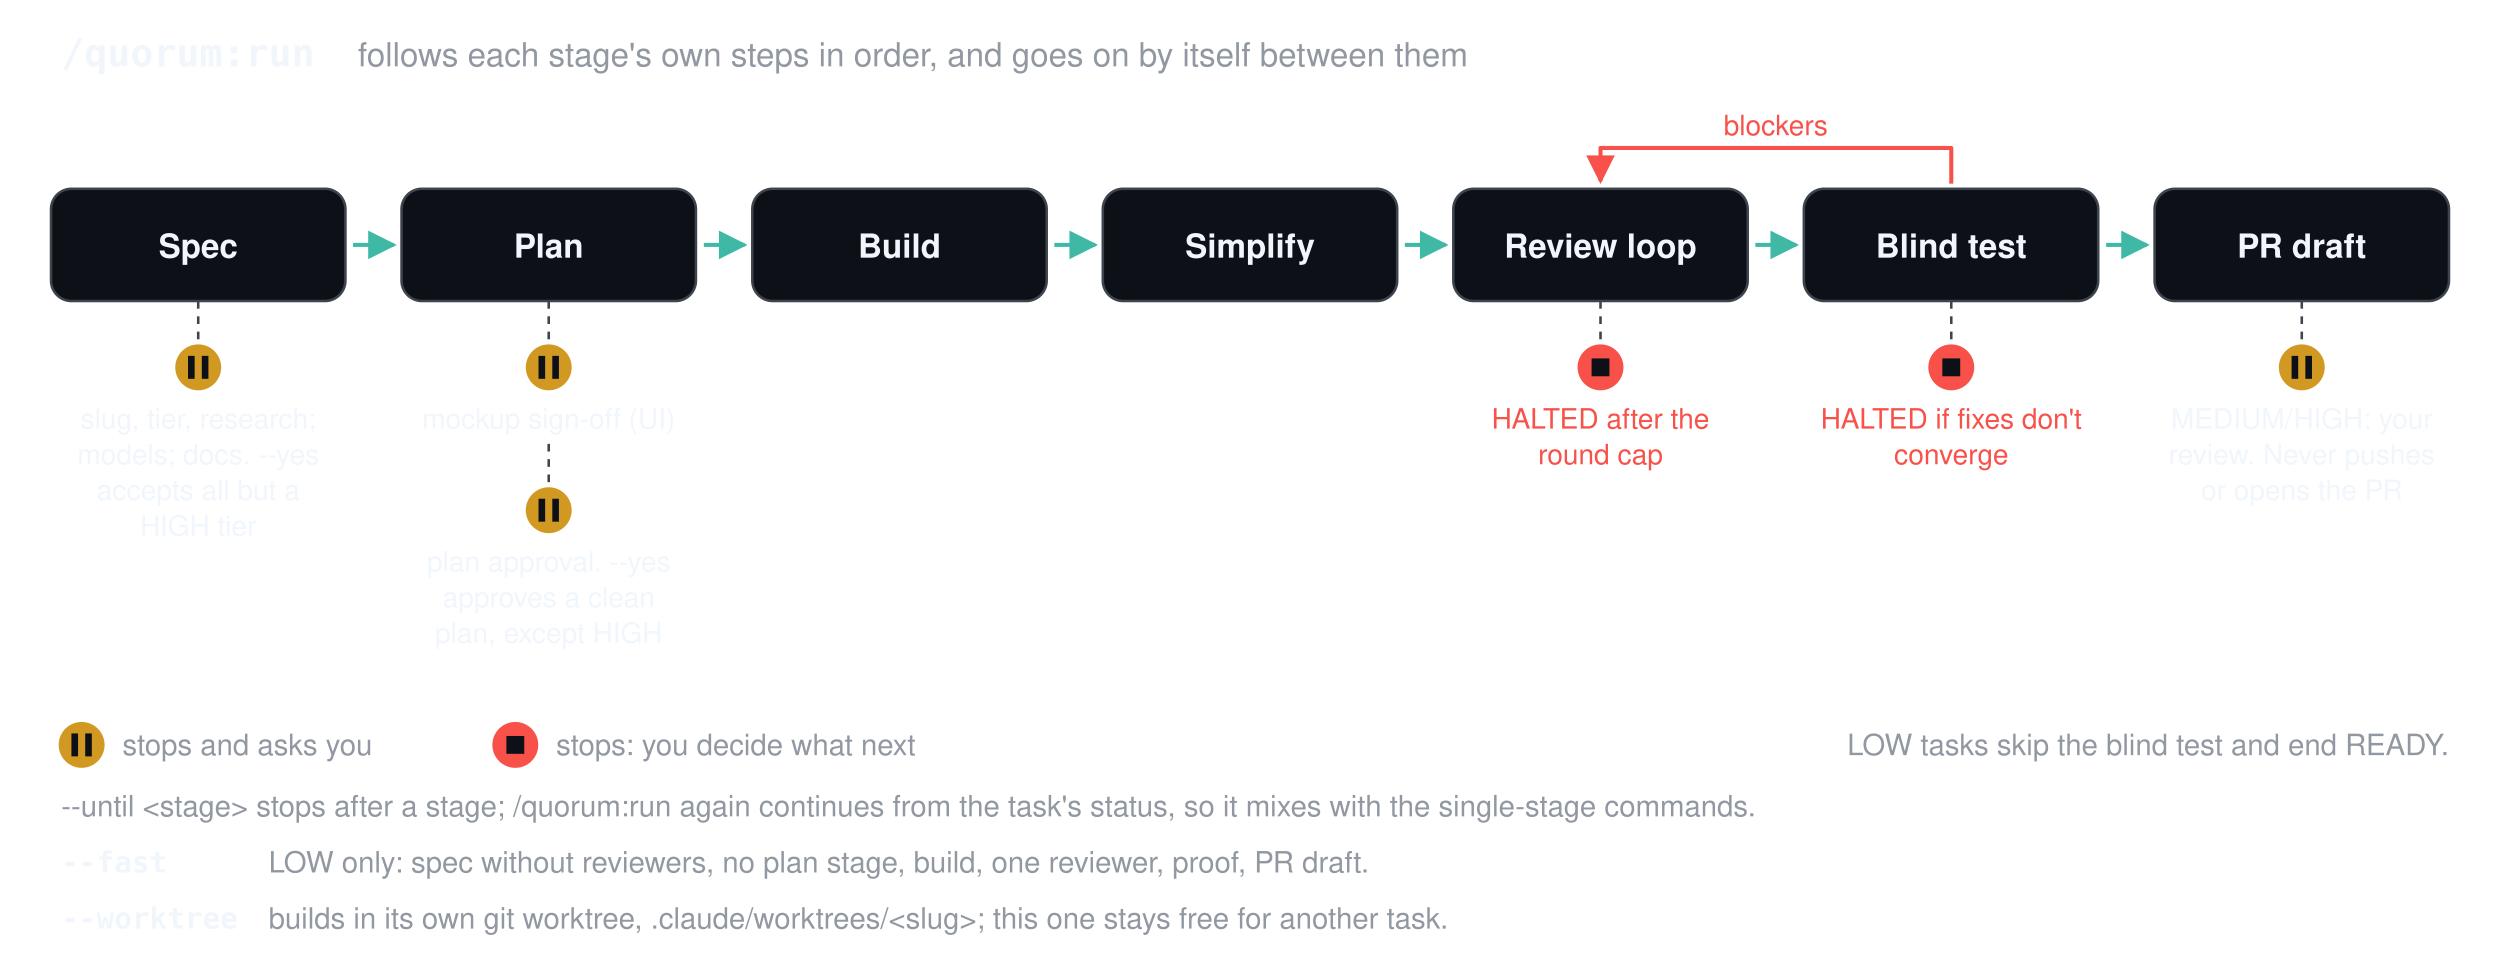
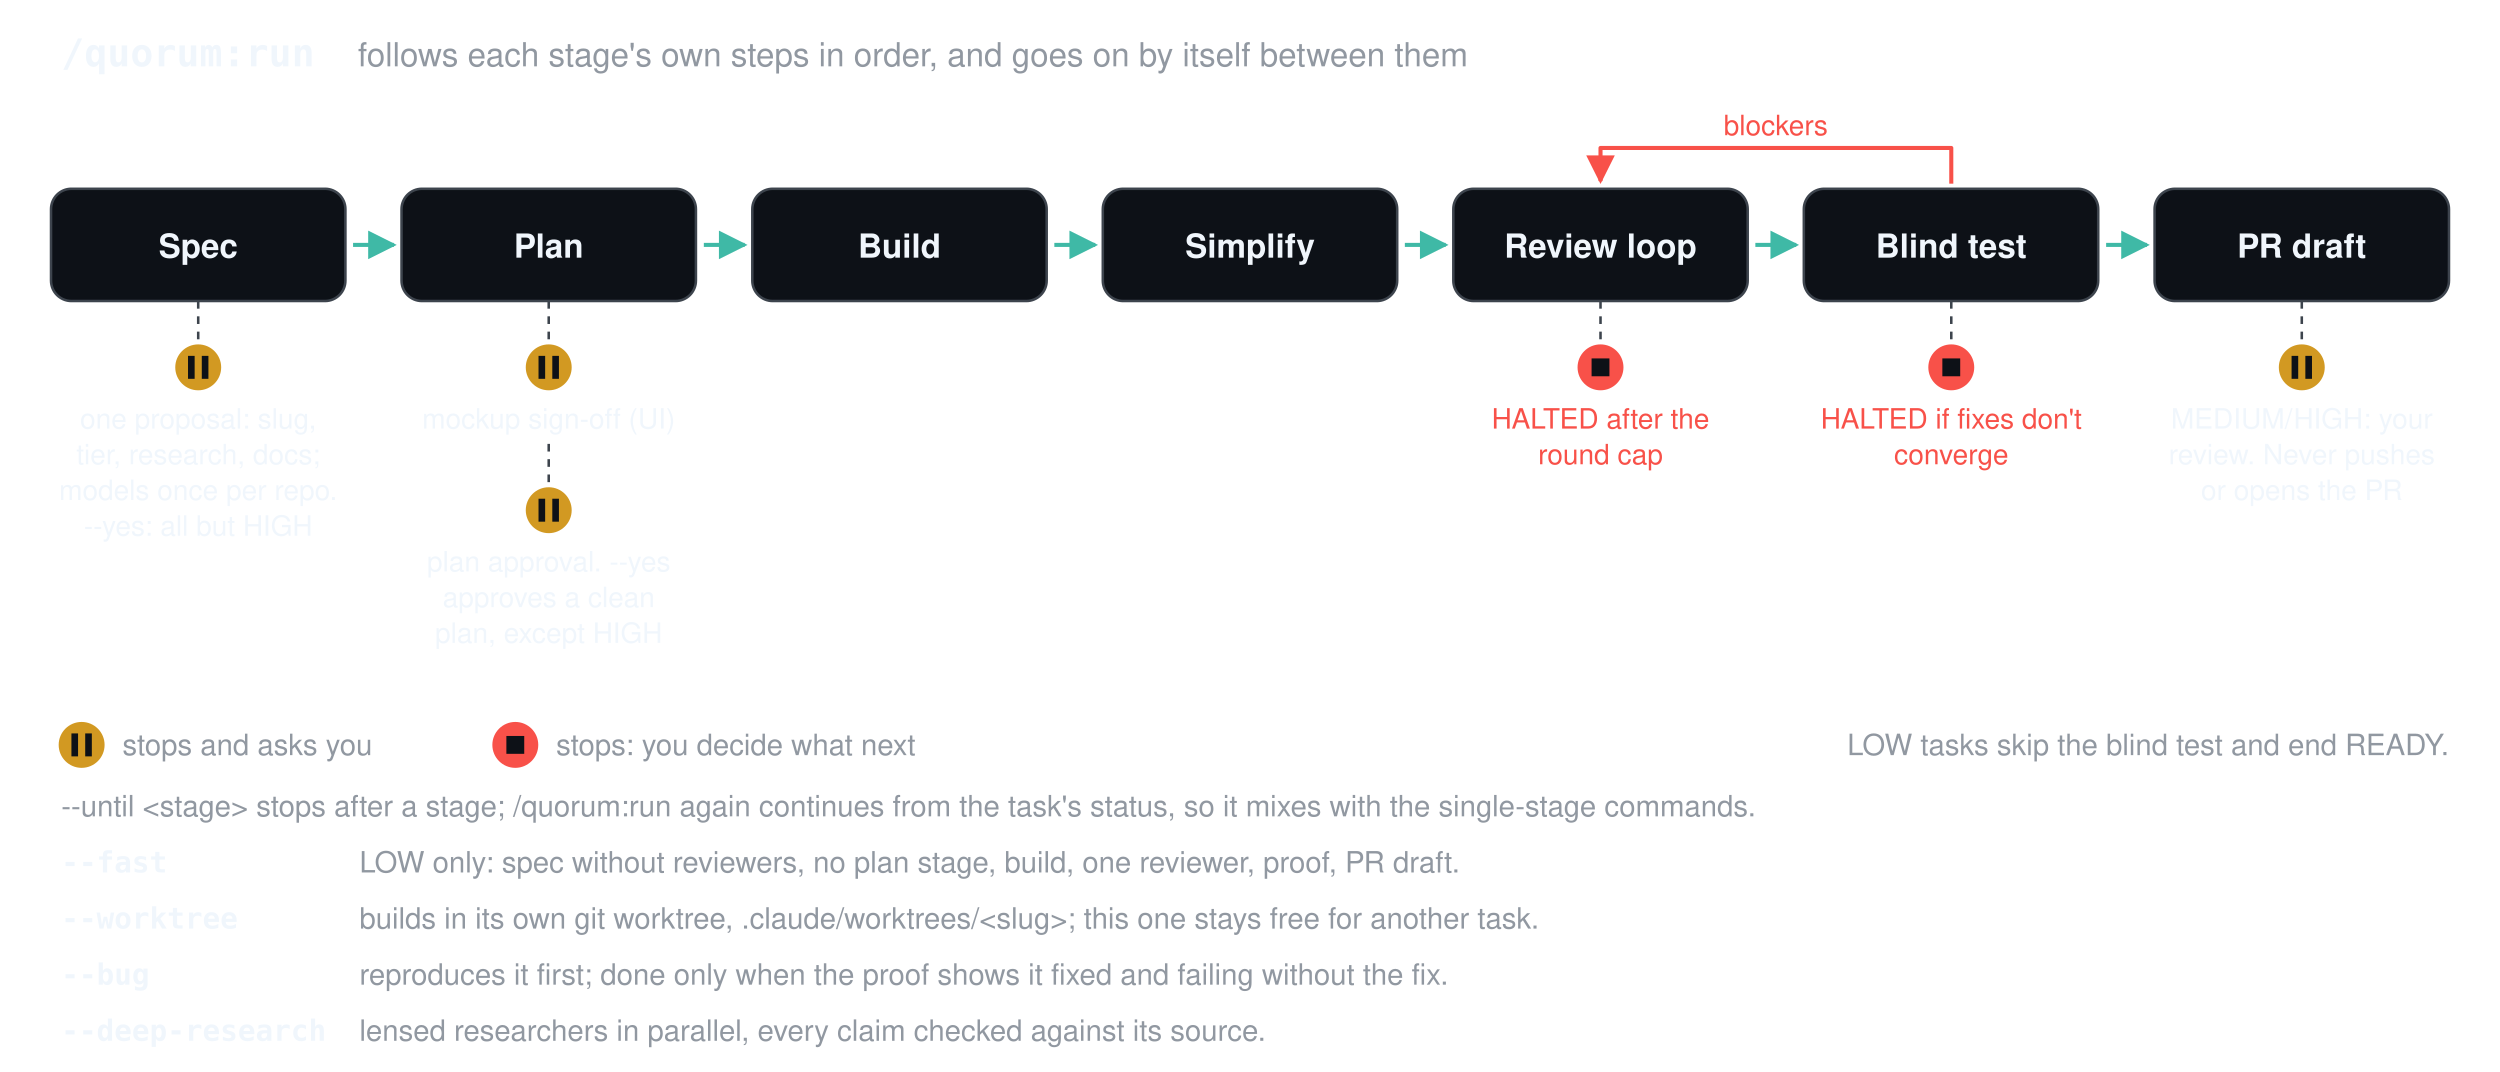
- <svg xmlns="http://www.w3.org/2000/svg" width="980" height="376" viewBox="0 0 980 376" role="img" aria-label="/quorum:run: spec, plan, build, simplify, review loop, blind test, PR draft, in order. It stops to ask at the spec (slug, tier, research, models, docs; --yes accepts all but a HIGH tier) and the plan (mockup sign-off for UI, plan approval; --yes approves a clean plan except for HIGH), and for your review of MEDIUM and HIGH tasks after the PR draft. It stops if the review loop or the blind test halts. Blind-test blockers go back to the review loop. It never pushes or opens the PR. --fast takes a LOW task through without spec reviewers or a plan stage, with one reviewer; --worktree builds the task in its own git worktree.">
+ <svg xmlns="http://www.w3.org/2000/svg" width="980" height="420" viewBox="0 0 980 420" role="img" aria-label="/quorum:run: spec, plan, build, simplify, review loop, blind test, PR draft, in order. It stops to ask once at the spec (one proposal of slug, tier, research, and docs, and the models the first time in a repo; --yes accepts all but a HIGH tier) and the plan (mockup sign-off for UI, plan approval; --yes approves a clean plan except for HIGH), and for your review of MEDIUM and HIGH tasks after the PR draft. It stops if the review loop or the blind test halts. Blind-test blockers go back to the review loop. It never pushes or opens the PR. --fast takes a LOW task through without spec reviewers or a plan stage, with one reviewer; --worktree builds the task in its own git worktree; --bug reproduces the bug first and proves it fixed; --deep-research runs lensed researchers in parallel and checks every claim.">
  <defs>
    <marker id="arrow-go" viewBox="0 0 10 10" refX="9" refY="5" markerWidth="7" markerHeight="7" orient="auto-start-reverse">
      <path d="M0,0 L10,5 L0,10 z" fill="#3fb9a6" />
    </marker>
    <marker id="arrow-back" viewBox="0 0 10 10" refX="9" refY="5" markerWidth="7" markerHeight="7" orient="auto-start-reverse">
      <path d="M0,0 L10,5 L0,10 z" fill="#f85149" />
    </marker>
  </defs>
  <text x="24.0" y="26.0" font-family="ui-monospace, SFMono-Regular, Menlo, Consolas, monospace" font-size="15" font-weight="700" fill="#f0f6fc" text-anchor="start">/quorum:run</text>
  <text x="140.3" y="26.0" font-family="-apple-system, BlinkMacSystemFont, 'Segoe UI', Helvetica, Arial, sans-serif" font-size="13" font-weight="400" fill="#9198a1" text-anchor="start">follows each stage's own steps in order, and goes on by itself between them</text>
  <rect x="20.0" y="74.0" width="115.4" height="44.0" rx="8" fill="#0d1117" stroke="#3d444d" />
  <text x="77.7" y="101.0" font-family="-apple-system, BlinkMacSystemFont, 'Segoe UI', Helvetica, Arial, sans-serif" font-size="13" font-weight="600" fill="#f0f6fc" text-anchor="middle">Spec</text>
  <line x1="77.7" y1="118.0" x2="77.7" y2="135.0" stroke="#3d444d" stroke-dasharray="3 3" />
  <circle cx="77.7" cy="144.0" r="9" fill="#d29922" />
  <rect x="73.7" y="139.5" width="2.6" height="9" fill="#0d1117" />
  <rect x="79.1" y="139.5" width="2.6" height="9" fill="#0d1117" />
-   <text x="77.7" y="168.0" font-family="-apple-system, BlinkMacSystemFont, 'Segoe UI', Helvetica, Arial, sans-serif" font-size="11" font-weight="400" fill="#f0f6fc" text-anchor="middle">slug, tier, research;</text>
-   <text x="77.7" y="182.0" font-family="-apple-system, BlinkMacSystemFont, 'Segoe UI', Helvetica, Arial, sans-serif" font-size="11" font-weight="400" fill="#f0f6fc" text-anchor="middle">models; docs. --yes</text>
-   <text x="77.7" y="196.0" font-family="-apple-system, BlinkMacSystemFont, 'Segoe UI', Helvetica, Arial, sans-serif" font-size="11" font-weight="400" fill="#f0f6fc" text-anchor="middle">accepts all but a</text>
-   <text x="77.7" y="210.0" font-family="-apple-system, BlinkMacSystemFont, 'Segoe UI', Helvetica, Arial, sans-serif" font-size="11" font-weight="400" fill="#f0f6fc" text-anchor="middle">HIGH tier</text>
+   <text x="77.7" y="168.0" font-family="-apple-system, BlinkMacSystemFont, 'Segoe UI', Helvetica, Arial, sans-serif" font-size="11" font-weight="400" fill="#f0f6fc" text-anchor="middle">one proposal: slug,</text>
+   <text x="77.7" y="182.0" font-family="-apple-system, BlinkMacSystemFont, 'Segoe UI', Helvetica, Arial, sans-serif" font-size="11" font-weight="400" fill="#f0f6fc" text-anchor="middle">tier, research, docs;</text>
+   <text x="77.7" y="196.0" font-family="-apple-system, BlinkMacSystemFont, 'Segoe UI', Helvetica, Arial, sans-serif" font-size="11" font-weight="400" fill="#f0f6fc" text-anchor="middle">models once per repo.</text>
+   <text x="77.7" y="210.0" font-family="-apple-system, BlinkMacSystemFont, 'Segoe UI', Helvetica, Arial, sans-serif" font-size="11" font-weight="400" fill="#f0f6fc" text-anchor="middle">--yes: all but HIGH</text>
  <rect x="157.4" y="74.0" width="115.4" height="44.0" rx="8" fill="#0d1117" stroke="#3d444d" />
  <text x="215.1" y="101.0" font-family="-apple-system, BlinkMacSystemFont, 'Segoe UI', Helvetica, Arial, sans-serif" font-size="13" font-weight="600" fill="#f0f6fc" text-anchor="middle">Plan</text>
  <path d="M138.4,96.0 H154.4" fill="none" stroke="#3fb9a6" stroke-width="1.6" stroke-linejoin="round" marker-end="url(#arrow-go)" />
  <line x1="215.1" y1="118.0" x2="215.1" y2="135.0" stroke="#3d444d" stroke-dasharray="3 3" />
  <circle cx="215.1" cy="144.0" r="9" fill="#d29922" />
  <rect x="211.1" y="139.5" width="2.6" height="9" fill="#0d1117" />
  <rect x="216.5" y="139.5" width="2.6" height="9" fill="#0d1117" />
  <text x="215.1" y="168.0" font-family="-apple-system, BlinkMacSystemFont, 'Segoe UI', Helvetica, Arial, sans-serif" font-size="11" font-weight="400" fill="#f0f6fc" text-anchor="middle">mockup sign-off (UI)</text>
  <line x1="215.1" y1="174.0" x2="215.1" y2="191.0" stroke="#3d444d" stroke-dasharray="3 3" />
  <circle cx="215.1" cy="200.0" r="9" fill="#d29922" />
  <rect x="211.1" y="195.5" width="2.6" height="9" fill="#0d1117" />
  <rect x="216.5" y="195.5" width="2.6" height="9" fill="#0d1117" />
  <text x="215.1" y="224.0" font-family="-apple-system, BlinkMacSystemFont, 'Segoe UI', Helvetica, Arial, sans-serif" font-size="11" font-weight="400" fill="#f0f6fc" text-anchor="middle">plan approval. --yes</text>
  <text x="215.1" y="238.0" font-family="-apple-system, BlinkMacSystemFont, 'Segoe UI', Helvetica, Arial, sans-serif" font-size="11" font-weight="400" fill="#f0f6fc" text-anchor="middle">approves a clean</text>
  <text x="215.1" y="252.0" font-family="-apple-system, BlinkMacSystemFont, 'Segoe UI', Helvetica, Arial, sans-serif" font-size="11" font-weight="400" fill="#f0f6fc" text-anchor="middle">plan, except HIGH</text>
  <rect x="294.9" y="74.0" width="115.4" height="44.0" rx="8" fill="#0d1117" stroke="#3d444d" />
  <text x="352.6" y="101.0" font-family="-apple-system, BlinkMacSystemFont, 'Segoe UI', Helvetica, Arial, sans-serif" font-size="13" font-weight="600" fill="#f0f6fc" text-anchor="middle">Build</text>
  <path d="M275.9,96.0 H291.9" fill="none" stroke="#3fb9a6" stroke-width="1.6" stroke-linejoin="round" marker-end="url(#arrow-go)" />
  <rect x="432.3" y="74.0" width="115.4" height="44.0" rx="8" fill="#0d1117" stroke="#3d444d" />
  <text x="490.0" y="101.0" font-family="-apple-system, BlinkMacSystemFont, 'Segoe UI', Helvetica, Arial, sans-serif" font-size="13" font-weight="600" fill="#f0f6fc" text-anchor="middle">Simplify</text>
  <path d="M413.3,96.0 H429.3" fill="none" stroke="#3fb9a6" stroke-width="1.6" stroke-linejoin="round" marker-end="url(#arrow-go)" />
  <rect x="569.7" y="74.0" width="115.4" height="44.0" rx="8" fill="#0d1117" stroke="#3d444d" />
  <text x="627.4" y="101.0" font-family="-apple-system, BlinkMacSystemFont, 'Segoe UI', Helvetica, Arial, sans-serif" font-size="13" font-weight="600" fill="#f0f6fc" text-anchor="middle">Review loop</text>
  <path d="M550.7,96.0 H566.7" fill="none" stroke="#3fb9a6" stroke-width="1.6" stroke-linejoin="round" marker-end="url(#arrow-go)" />
  <line x1="627.4" y1="118.0" x2="627.4" y2="135.0" stroke="#3d444d" stroke-dasharray="3 3" />
  <circle cx="627.4" cy="144.0" r="9" fill="#f85149" />
  <rect x="623.9" y="140.5" width="7" height="7" fill="#0d1117" />
  <text x="627.4" y="168.0" font-family="-apple-system, BlinkMacSystemFont, 'Segoe UI', Helvetica, Arial, sans-serif" font-size="11" font-weight="400" fill="#f85149" text-anchor="middle">HALTED after the</text>
  <text x="627.4" y="182.0" font-family="-apple-system, BlinkMacSystemFont, 'Segoe UI', Helvetica, Arial, sans-serif" font-size="11" font-weight="400" fill="#f85149" text-anchor="middle">round cap</text>
  <rect x="707.1" y="74.0" width="115.4" height="44.0" rx="8" fill="#0d1117" stroke="#3d444d" />
  <text x="764.9" y="101.0" font-family="-apple-system, BlinkMacSystemFont, 'Segoe UI', Helvetica, Arial, sans-serif" font-size="13" font-weight="600" fill="#f0f6fc" text-anchor="middle">Blind test</text>
  <path d="M688.1,96.0 H704.1" fill="none" stroke="#3fb9a6" stroke-width="1.6" stroke-linejoin="round" marker-end="url(#arrow-go)" />
  <line x1="764.9" y1="118.0" x2="764.9" y2="135.0" stroke="#3d444d" stroke-dasharray="3 3" />
  <circle cx="764.9" cy="144.0" r="9" fill="#f85149" />
  <rect x="761.4" y="140.5" width="7" height="7" fill="#0d1117" />
  <text x="764.9" y="168.0" font-family="-apple-system, BlinkMacSystemFont, 'Segoe UI', Helvetica, Arial, sans-serif" font-size="11" font-weight="400" fill="#f85149" text-anchor="middle">HALTED if fixes don't</text>
  <text x="764.9" y="182.0" font-family="-apple-system, BlinkMacSystemFont, 'Segoe UI', Helvetica, Arial, sans-serif" font-size="11" font-weight="400" fill="#f85149" text-anchor="middle">converge</text>
  <rect x="844.6" y="74.0" width="115.4" height="44.0" rx="8" fill="#0d1117" stroke="#3d444d" />
  <text x="902.3" y="101.0" font-family="-apple-system, BlinkMacSystemFont, 'Segoe UI', Helvetica, Arial, sans-serif" font-size="13" font-weight="600" fill="#f0f6fc" text-anchor="middle">PR draft</text>
  <path d="M825.6,96.0 H841.6" fill="none" stroke="#3fb9a6" stroke-width="1.6" stroke-linejoin="round" marker-end="url(#arrow-go)" />
  <line x1="902.3" y1="118.0" x2="902.3" y2="135.0" stroke="#3d444d" stroke-dasharray="3 3" />
  <circle cx="902.3" cy="144.0" r="9" fill="#d29922" />
  <rect x="898.3" y="139.5" width="2.6" height="9" fill="#0d1117" />
  <rect x="903.7" y="139.5" width="2.6" height="9" fill="#0d1117" />
  <text x="902.3" y="168.0" font-family="-apple-system, BlinkMacSystemFont, 'Segoe UI', Helvetica, Arial, sans-serif" font-size="11" font-weight="400" fill="#f0f6fc" text-anchor="middle">MEDIUM/HIGH: your</text>
  <text x="902.3" y="182.0" font-family="-apple-system, BlinkMacSystemFont, 'Segoe UI', Helvetica, Arial, sans-serif" font-size="11" font-weight="400" fill="#f0f6fc" text-anchor="middle">review. Never pushes</text>
  <text x="902.3" y="196.0" font-family="-apple-system, BlinkMacSystemFont, 'Segoe UI', Helvetica, Arial, sans-serif" font-size="11" font-weight="400" fill="#f0f6fc" text-anchor="middle">or opens the PR</text>
  <path d="M764.9,72 V58 H627.4 V71" fill="none" stroke="#f85149" stroke-width="1.6" stroke-linejoin="round" marker-end="url(#arrow-back)" />
  <text x="696.1" y="53.0" font-family="-apple-system, BlinkMacSystemFont, 'Segoe UI', Helvetica, Arial, sans-serif" font-size="11" font-weight="400" fill="#f85149" text-anchor="middle">blockers</text>
  <circle cx="32.0" cy="292.0" r="9" fill="#d29922" />
  <rect x="28.0" y="287.5" width="2.6" height="9" fill="#0d1117" />
  <rect x="33.4" y="287.5" width="2.6" height="9" fill="#0d1117" />
  <text x="48.0" y="296.0" font-family="-apple-system, BlinkMacSystemFont, 'Segoe UI', Helvetica, Arial, sans-serif" font-size="11.5" font-weight="400" fill="#9198a1" text-anchor="start">stops and asks you</text>
  <circle cx="202.0" cy="292.0" r="9" fill="#f85149" />
  <rect x="198.5" y="288.5" width="7" height="7" fill="#0d1117" />
  <text x="218.0" y="296.0" font-family="-apple-system, BlinkMacSystemFont, 'Segoe UI', Helvetica, Arial, sans-serif" font-size="11.5" font-weight="400" fill="#9198a1" text-anchor="start">stops: you decide what next</text>
  <text x="960.0" y="296.0" font-family="-apple-system, BlinkMacSystemFont, 'Segoe UI', Helvetica, Arial, sans-serif" font-size="11.5" font-weight="400" fill="#9198a1" text-anchor="end">LOW tasks skip the blind test and end READY.</text>
  <text x="24.0" y="320.0" font-family="-apple-system, BlinkMacSystemFont, 'Segoe UI', Helvetica, Arial, sans-serif" font-size="11.5" font-weight="400" fill="#9198a1" text-anchor="start">--until &lt;stage&gt; stops after a stage; /quorum:run again continues from the task's status, so it mixes with the single-stage commands.</text>
  <text x="24.0" y="342.0" font-family="ui-monospace, SFMono-Regular, Menlo, Consolas, monospace" font-size="11.5" font-weight="600" fill="#f0f6fc" text-anchor="start">--fast</text>
-   <text x="105.3" y="342.0" font-family="-apple-system, BlinkMacSystemFont, 'Segoe UI', Helvetica, Arial, sans-serif" font-size="11.5" font-weight="400" fill="#9198a1" text-anchor="start">LOW only: spec without reviewers, no plan stage, build, one reviewer, proof, PR draft.</text>
+   <text x="140.9" y="342.0" font-family="-apple-system, BlinkMacSystemFont, 'Segoe UI', Helvetica, Arial, sans-serif" font-size="11.5" font-weight="400" fill="#9198a1" text-anchor="start">LOW only: spec without reviewers, no plan stage, build, one reviewer, proof, PR draft.</text>
  <text x="24.0" y="364.0" font-family="ui-monospace, SFMono-Regular, Menlo, Consolas, monospace" font-size="11.5" font-weight="600" fill="#f0f6fc" text-anchor="start">--worktree</text>
-   <text x="105.3" y="364.0" font-family="-apple-system, BlinkMacSystemFont, 'Segoe UI', Helvetica, Arial, sans-serif" font-size="11.5" font-weight="400" fill="#9198a1" text-anchor="start">builds in its own git worktree, .claude/worktrees/&lt;slug&gt;; this one stays free for another task.</text>
+   <text x="140.9" y="364.0" font-family="-apple-system, BlinkMacSystemFont, 'Segoe UI', Helvetica, Arial, sans-serif" font-size="11.5" font-weight="400" fill="#9198a1" text-anchor="start">builds in its own git worktree, .claude/worktrees/&lt;slug&gt;; this one stays free for another task.</text>
+   <text x="24.0" y="386.0" font-family="ui-monospace, SFMono-Regular, Menlo, Consolas, monospace" font-size="11.5" font-weight="600" fill="#f0f6fc" text-anchor="start">--bug</text>
+   <text x="140.9" y="386.0" font-family="-apple-system, BlinkMacSystemFont, 'Segoe UI', Helvetica, Arial, sans-serif" font-size="11.5" font-weight="400" fill="#9198a1" text-anchor="start">reproduces it first; done only when the proof shows it fixed and failing without the fix.</text>
+   <text x="24.0" y="408.0" font-family="ui-monospace, SFMono-Regular, Menlo, Consolas, monospace" font-size="11.5" font-weight="600" fill="#f0f6fc" text-anchor="start">--deep-research</text>
+   <text x="140.9" y="408.0" font-family="-apple-system, BlinkMacSystemFont, 'Segoe UI', Helvetica, Arial, sans-serif" font-size="11.5" font-weight="400" fill="#9198a1" text-anchor="start">lensed researchers in parallel, every claim checked against its source.</text>
</svg>
